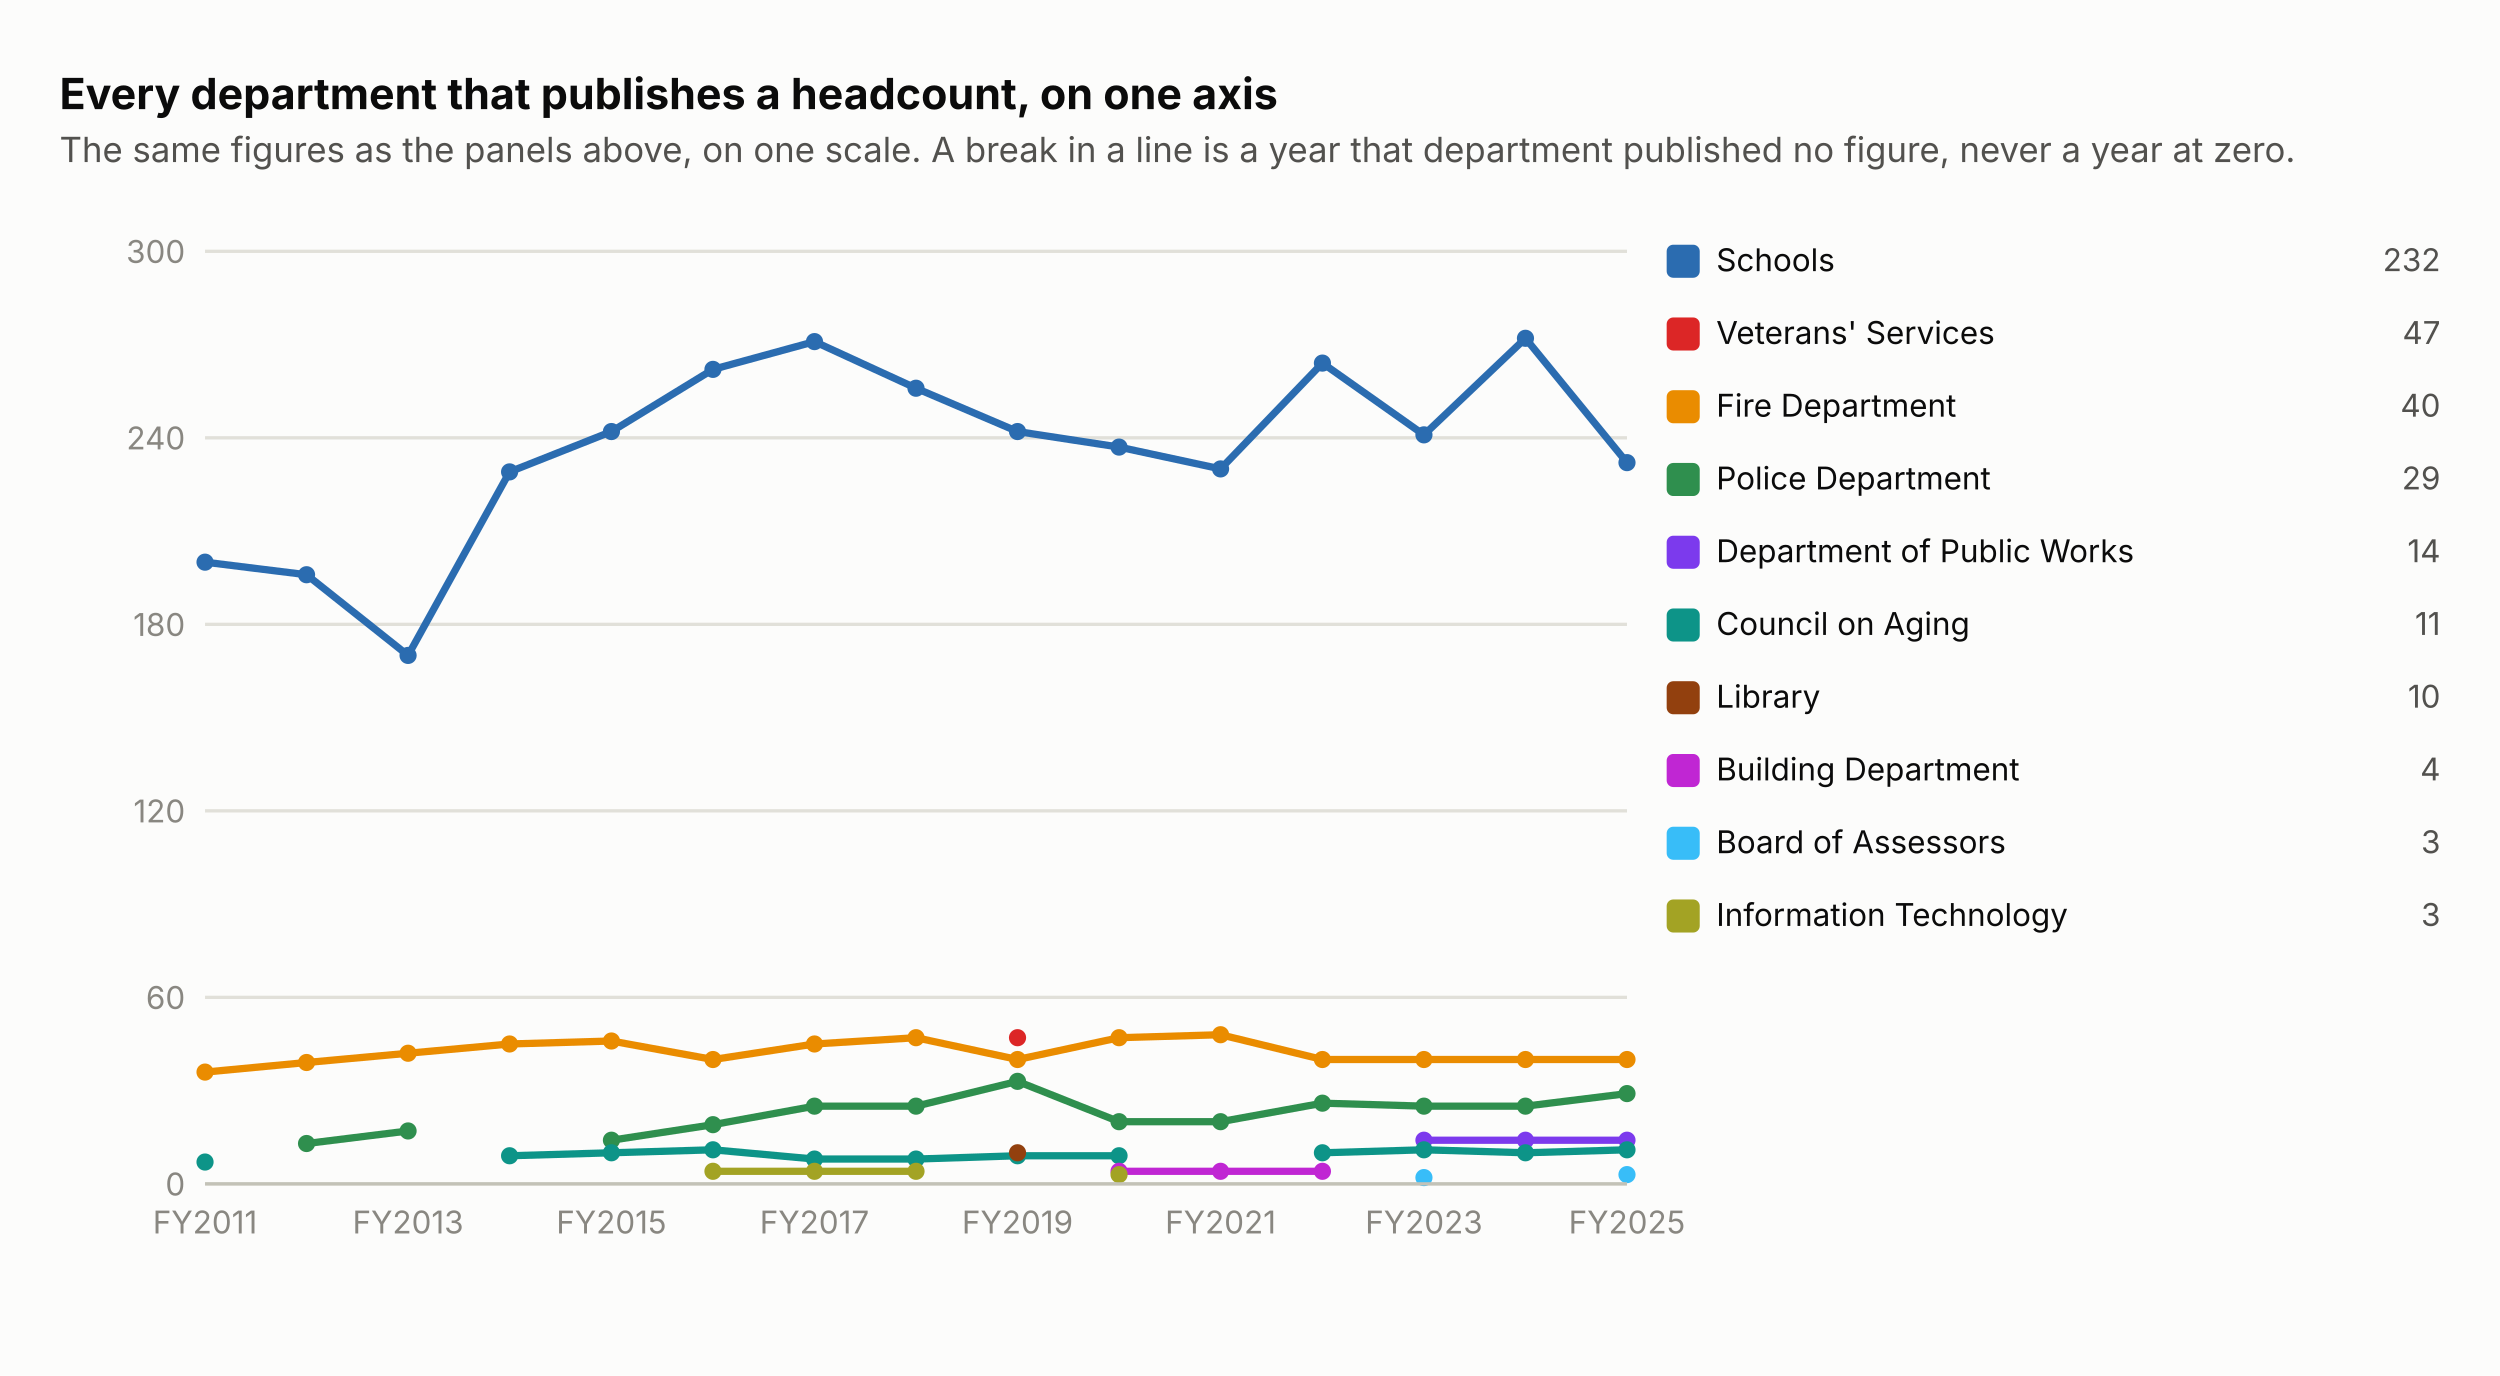
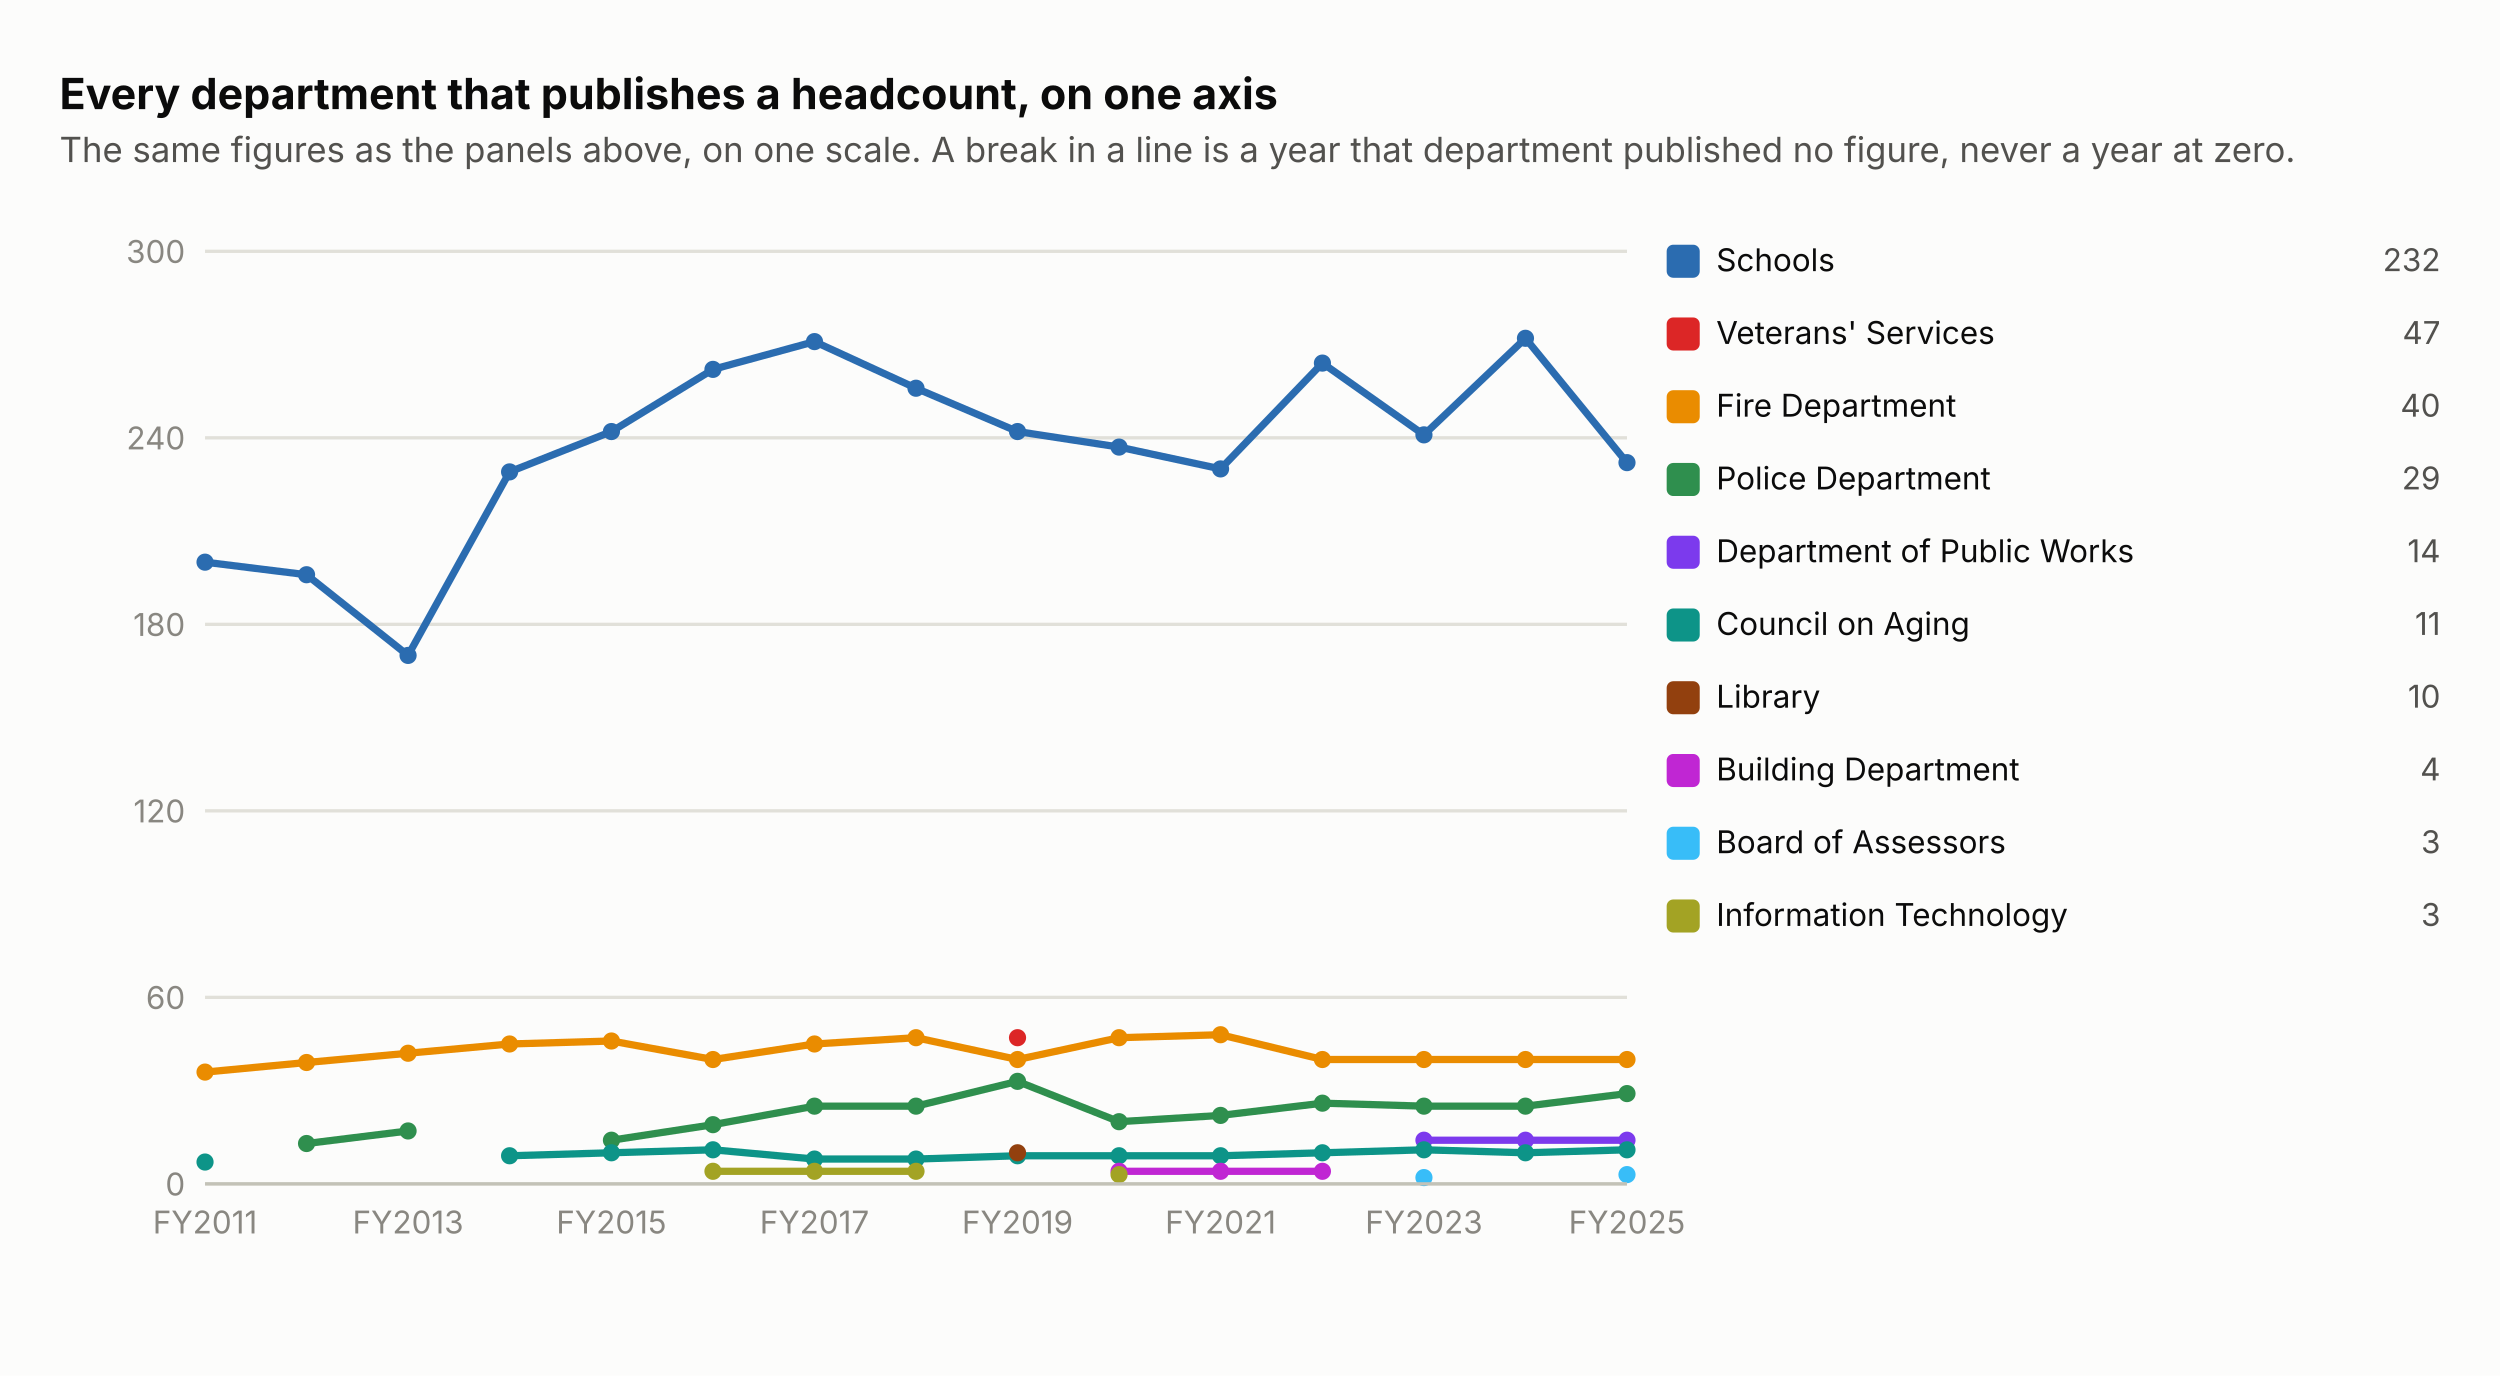
<svg xmlns="http://www.w3.org/2000/svg" viewBox="0 0 756 416" width="756" height="416" role="img" aria-label="Every department that publishes a headcount, on one axis. The same figures as the panels above, on one scale. A break in a line is a year that department published no figure, never a year at zero." font-family="system-ui, -apple-system, &quot;Segoe UI&quot;, sans-serif">
  <rect width="756" height="416" fill="#fcfcfb" />
  <g transform="translate(18,18)">
    <text x="0" y="15" font-size="13" font-weight="700" fill="#0b0b0b">Every department that publishes a headcount, on one axis</text>
    <text x="0" y="31" font-size="10.5" fill="#52514e">The same figures as the panels above, on one scale. A break in a line is a year that department published no figure, never a year at zero.</text>
    <line x1="44" y1="340.0" x2="474" y2="340.0" stroke="#e1e0d9" stroke-width="1" />
    <text x="38" y="343.5" font-size="9.5" text-anchor="end" fill="#898781">0</text>
    <line x1="44" y1="283.6" x2="474" y2="283.6" stroke="#e1e0d9" stroke-width="1" />
    <text x="38" y="287.1" font-size="9.5" text-anchor="end" fill="#898781">60</text>
    <line x1="44" y1="227.2" x2="474" y2="227.2" stroke="#e1e0d9" stroke-width="1" />
    <text x="38" y="230.7" font-size="9.5" text-anchor="end" fill="#898781">120</text>
    <line x1="44" y1="170.8" x2="474" y2="170.8" stroke="#e1e0d9" stroke-width="1" />
    <text x="38" y="174.3" font-size="9.5" text-anchor="end" fill="#898781">180</text>
    <line x1="44" y1="114.4" x2="474" y2="114.4" stroke="#e1e0d9" stroke-width="1" />
    <text x="38" y="117.9" font-size="9.5" text-anchor="end" fill="#898781">240</text>
    <line x1="44" y1="58.0" x2="474" y2="58.0" stroke="#e1e0d9" stroke-width="1" />
    <text x="38" y="61.5" font-size="9.5" text-anchor="end" fill="#898781">300</text>
    <text x="44.0" y="355.0" font-size="9.5" text-anchor="middle" fill="#898781">FY2011</text>
    <text x="105.4" y="355.0" font-size="9.5" text-anchor="middle" fill="#898781">FY2013</text>
    <text x="166.9" y="355.0" font-size="9.5" text-anchor="middle" fill="#898781">FY2015</text>
    <text x="228.3" y="355.0" font-size="9.5" text-anchor="middle" fill="#898781">FY2017</text>
    <text x="289.7" y="355.0" font-size="9.5" text-anchor="middle" fill="#898781">FY2019</text>
    <text x="351.1" y="355.0" font-size="9.5" text-anchor="middle" fill="#898781">FY2021</text>
    <text x="412.6" y="355.0" font-size="9.5" text-anchor="middle" fill="#898781">FY2023</text>
    <text x="474.0" y="355.0" font-size="9.5" text-anchor="middle" fill="#898781">FY2025</text>
    <circle cx="44.0" cy="152.0" r="2.6" fill="#2b6cb0" />
    <circle cx="74.7" cy="155.8" r="2.6" fill="#2b6cb0" />
    <circle cx="105.4" cy="180.2" r="2.6" fill="#2b6cb0" />
    <circle cx="136.1" cy="124.7" r="2.6" fill="#2b6cb0" />
    <circle cx="166.9" cy="112.5" r="2.6" fill="#2b6cb0" />
    <circle cx="197.6" cy="93.7" r="2.6" fill="#2b6cb0" />
    <circle cx="228.3" cy="85.3" r="2.6" fill="#2b6cb0" />
    <circle cx="259.0" cy="99.4" r="2.6" fill="#2b6cb0" />
    <circle cx="289.7" cy="112.5" r="2.6" fill="#2b6cb0" />
    <circle cx="320.4" cy="117.2" r="2.6" fill="#2b6cb0" />
    <circle cx="351.1" cy="123.8" r="2.6" fill="#2b6cb0" />
    <circle cx="381.9" cy="91.8" r="2.6" fill="#2b6cb0" />
    <circle cx="412.6" cy="113.5" r="2.6" fill="#2b6cb0" />
    <circle cx="443.3" cy="84.3" r="2.6" fill="#2b6cb0" />
    <circle cx="474.0" cy="121.9" r="2.6" fill="#2b6cb0" />
    <polyline points="44.0,152.0 74.7,155.8 105.4,180.2 136.1,124.7 166.9,112.5 197.6,93.7 228.3,85.3 259.0,99.4 289.7,112.5 320.4,117.2 351.1,123.8 381.9,91.8 412.6,113.5 443.3,84.3 474.0,121.9" fill="none" stroke="#2b6cb0" stroke-width="2.2" stroke-linejoin="round" />
    <rect x="486" y="56.0" width="10" height="10" rx="2" fill="#2b6cb0" />
    <text x="501" y="64.0" font-size="9.5" fill="#0b0b0b">Schools</text>
    <text x="720" y="64.0" font-size="9.5" text-anchor="end" fill="#52514e">232</text>
    <circle cx="289.7" cy="295.8" r="2.6" fill="#dc2626" />
    <rect x="486" y="78.0" width="10" height="10" rx="2" fill="#dc2626" />
    <text x="501" y="86.0" font-size="9.5" fill="#0b0b0b">Veterans' Services</text>
    <text x="720" y="86.0" font-size="9.5" text-anchor="end" fill="#52514e">47</text>
    <circle cx="44.0" cy="306.2" r="2.6" fill="#ea8c00" />
    <circle cx="74.7" cy="303.3" r="2.6" fill="#ea8c00" />
    <circle cx="105.4" cy="300.5" r="2.6" fill="#ea8c00" />
    <circle cx="136.1" cy="297.7" r="2.6" fill="#ea8c00" />
    <circle cx="166.9" cy="296.8" r="2.6" fill="#ea8c00" />
    <circle cx="197.6" cy="302.4" r="2.6" fill="#ea8c00" />
    <circle cx="228.3" cy="297.7" r="2.6" fill="#ea8c00" />
    <circle cx="259.0" cy="295.8" r="2.6" fill="#ea8c00" />
    <circle cx="289.7" cy="302.4" r="2.6" fill="#ea8c00" />
    <circle cx="320.4" cy="295.8" r="2.6" fill="#ea8c00" />
    <circle cx="351.1" cy="294.9" r="2.6" fill="#ea8c00" />
    <circle cx="381.9" cy="302.4" r="2.6" fill="#ea8c00" />
    <circle cx="412.6" cy="302.4" r="2.6" fill="#ea8c00" />
    <circle cx="443.3" cy="302.4" r="2.6" fill="#ea8c00" />
    <circle cx="474.0" cy="302.4" r="2.6" fill="#ea8c00" />
    <polyline points="44.0,306.2 74.7,303.3 105.4,300.5 136.1,297.7 166.9,296.8 197.6,302.4 228.3,297.7 259.0,295.8 289.7,302.4 320.4,295.8 351.1,294.9 381.9,302.4 412.6,302.4 443.3,302.4 474.0,302.4" fill="none" stroke="#ea8c00" stroke-width="2.2" stroke-linejoin="round" />
    <rect x="486" y="100.0" width="10" height="10" rx="2" fill="#ea8c00" />
    <text x="501" y="108.0" font-size="9.5" fill="#0b0b0b">Fire Department</text>
    <text x="720" y="108.0" font-size="9.5" text-anchor="end" fill="#52514e">40</text>
    <circle cx="74.7" cy="327.8" r="2.6" fill="#2f8f4e" />
    <circle cx="105.4" cy="324.0" r="2.6" fill="#2f8f4e" />
    <polyline points="74.7,327.8 105.4,324.0" fill="none" stroke="#2f8f4e" stroke-width="2.2" stroke-linejoin="round" />
    <circle cx="166.9" cy="326.8" r="2.6" fill="#2f8f4e" />
    <circle cx="197.6" cy="322.1" r="2.6" fill="#2f8f4e" />
    <circle cx="228.3" cy="316.5" r="2.6" fill="#2f8f4e" />
    <circle cx="259.0" cy="316.5" r="2.6" fill="#2f8f4e" />
    <circle cx="289.7" cy="309.0" r="2.6" fill="#2f8f4e" />
    <circle cx="320.4" cy="321.2" r="2.6" fill="#2f8f4e" />
-     <circle cx="351.1" cy="321.2" r="2.6" fill="#2f8f4e" />
+     <circle cx="351.1" cy="319.3" r="2.6" fill="#2f8f4e" />
    <circle cx="381.9" cy="315.6" r="2.6" fill="#2f8f4e" />
    <circle cx="412.6" cy="316.5" r="2.6" fill="#2f8f4e" />
    <circle cx="443.3" cy="316.5" r="2.6" fill="#2f8f4e" />
    <circle cx="474.0" cy="312.7" r="2.6" fill="#2f8f4e" />
-     <polyline points="166.9,326.8 197.6,322.1 228.3,316.5 259.0,316.5 289.7,309.0 320.4,321.2 351.1,321.2 381.9,315.6 412.6,316.5 443.3,316.5 474.0,312.7" fill="none" stroke="#2f8f4e" stroke-width="2.2" stroke-linejoin="round" />
+     <polyline points="166.9,326.8 197.6,322.1 228.3,316.5 259.0,316.5 289.7,309.0 320.4,321.2 351.1,319.3 381.9,315.6 412.6,316.5 443.3,316.5 474.0,312.7" fill="none" stroke="#2f8f4e" stroke-width="2.2" stroke-linejoin="round" />
    <rect x="486" y="122.0" width="10" height="10" rx="2" fill="#2f8f4e" />
    <text x="501" y="130.0" font-size="9.5" fill="#0b0b0b">Police Department</text>
    <text x="720" y="130.0" font-size="9.5" text-anchor="end" fill="#52514e">29</text>
    <circle cx="412.6" cy="326.8" r="2.6" fill="#7c3aed" />
    <circle cx="443.3" cy="326.8" r="2.6" fill="#7c3aed" />
    <circle cx="474.0" cy="326.8" r="2.6" fill="#7c3aed" />
    <polyline points="412.6,326.8 443.3,326.8 474.0,326.8" fill="none" stroke="#7c3aed" stroke-width="2.2" stroke-linejoin="round" />
    <rect x="486" y="144.0" width="10" height="10" rx="2" fill="#7c3aed" />
    <text x="501" y="152.0" font-size="9.5" fill="#0b0b0b">Department of Public Works</text>
    <text x="720" y="152.0" font-size="9.5" text-anchor="end" fill="#52514e">14</text>
    <circle cx="44.0" cy="333.4" r="2.6" fill="#0d9488" />
    <circle cx="136.1" cy="331.5" r="2.6" fill="#0d9488" />
    <circle cx="166.9" cy="330.6" r="2.6" fill="#0d9488" />
    <circle cx="197.6" cy="329.7" r="2.6" fill="#0d9488" />
    <circle cx="228.3" cy="332.5" r="2.6" fill="#0d9488" />
    <circle cx="259.0" cy="332.5" r="2.6" fill="#0d9488" />
    <circle cx="289.7" cy="331.5" r="2.6" fill="#0d9488" />
    <circle cx="320.4" cy="331.5" r="2.6" fill="#0d9488" />
-     <polyline points="136.1,331.5 166.9,330.6 197.6,329.7 228.3,332.5 259.0,332.5 289.7,331.5 320.4,331.5" fill="none" stroke="#0d9488" stroke-width="2.2" stroke-linejoin="round" />
+     <circle cx="351.1" cy="331.5" r="2.6" fill="#0d9488" />
    <circle cx="381.9" cy="330.6" r="2.6" fill="#0d9488" />
    <circle cx="412.6" cy="329.7" r="2.6" fill="#0d9488" />
    <circle cx="443.3" cy="330.6" r="2.6" fill="#0d9488" />
    <circle cx="474.0" cy="329.7" r="2.6" fill="#0d9488" />
-     <polyline points="381.9,330.6 412.6,329.7 443.3,330.6 474.0,329.7" fill="none" stroke="#0d9488" stroke-width="2.2" stroke-linejoin="round" />
+     <polyline points="136.1,331.5 166.9,330.6 197.6,329.7 228.3,332.5 259.0,332.5 289.7,331.5 320.4,331.5 351.1,331.5 381.9,330.6 412.6,329.7 443.3,330.6 474.0,329.7" fill="none" stroke="#0d9488" stroke-width="2.2" stroke-linejoin="round" />
    <rect x="486" y="166.0" width="10" height="10" rx="2" fill="#0d9488" />
    <text x="501" y="174.0" font-size="9.5" fill="#0b0b0b">Council on Aging</text>
    <text x="720" y="174.0" font-size="9.5" text-anchor="end" fill="#52514e">11</text>
    <circle cx="289.7" cy="330.6" r="2.6" fill="#92400e" />
    <rect x="486" y="188.0" width="10" height="10" rx="2" fill="#92400e" />
    <text x="501" y="196.0" font-size="9.5" fill="#0b0b0b">Library</text>
    <text x="720" y="196.0" font-size="9.5" text-anchor="end" fill="#52514e">10</text>
    <circle cx="320.4" cy="336.2" r="2.6" fill="#c026d3" />
    <circle cx="351.1" cy="336.2" r="2.6" fill="#c026d3" />
    <circle cx="381.9" cy="336.2" r="2.6" fill="#c026d3" />
    <polyline points="320.4,336.2 351.1,336.2 381.9,336.2" fill="none" stroke="#c026d3" stroke-width="2.2" stroke-linejoin="round" />
    <rect x="486" y="210.0" width="10" height="10" rx="2" fill="#c026d3" />
    <text x="501" y="218.0" font-size="9.5" fill="#0b0b0b">Building Department</text>
    <text x="720" y="218.0" font-size="9.5" text-anchor="end" fill="#52514e">4</text>
    <circle cx="412.6" cy="338.1" r="2.6" fill="#38bdf8" />
    <circle cx="474.0" cy="337.2" r="2.6" fill="#38bdf8" />
    <rect x="486" y="232.0" width="10" height="10" rx="2" fill="#38bdf8" />
    <text x="501" y="240.0" font-size="9.5" fill="#0b0b0b">Board of Assessors</text>
    <text x="720" y="240.0" font-size="9.5" text-anchor="end" fill="#52514e">3</text>
    <circle cx="197.6" cy="336.2" r="2.6" fill="#a3a324" />
    <circle cx="228.3" cy="336.2" r="2.6" fill="#a3a324" />
    <circle cx="259.0" cy="336.2" r="2.6" fill="#a3a324" />
    <polyline points="197.6,336.2 228.3,336.2 259.0,336.2" fill="none" stroke="#a3a324" stroke-width="2.2" stroke-linejoin="round" />
    <circle cx="320.4" cy="337.2" r="2.6" fill="#a3a324" />
    <rect x="486" y="254.0" width="10" height="10" rx="2" fill="#a3a324" />
    <text x="501" y="262.0" font-size="9.5" fill="#0b0b0b">Information Technology</text>
    <text x="720" y="262.0" font-size="9.5" text-anchor="end" fill="#52514e">3</text>
    <line x1="44" y1="340.0" x2="474" y2="340.0" stroke="#c3c2b7" stroke-width="1" />
  </g>
</svg>
